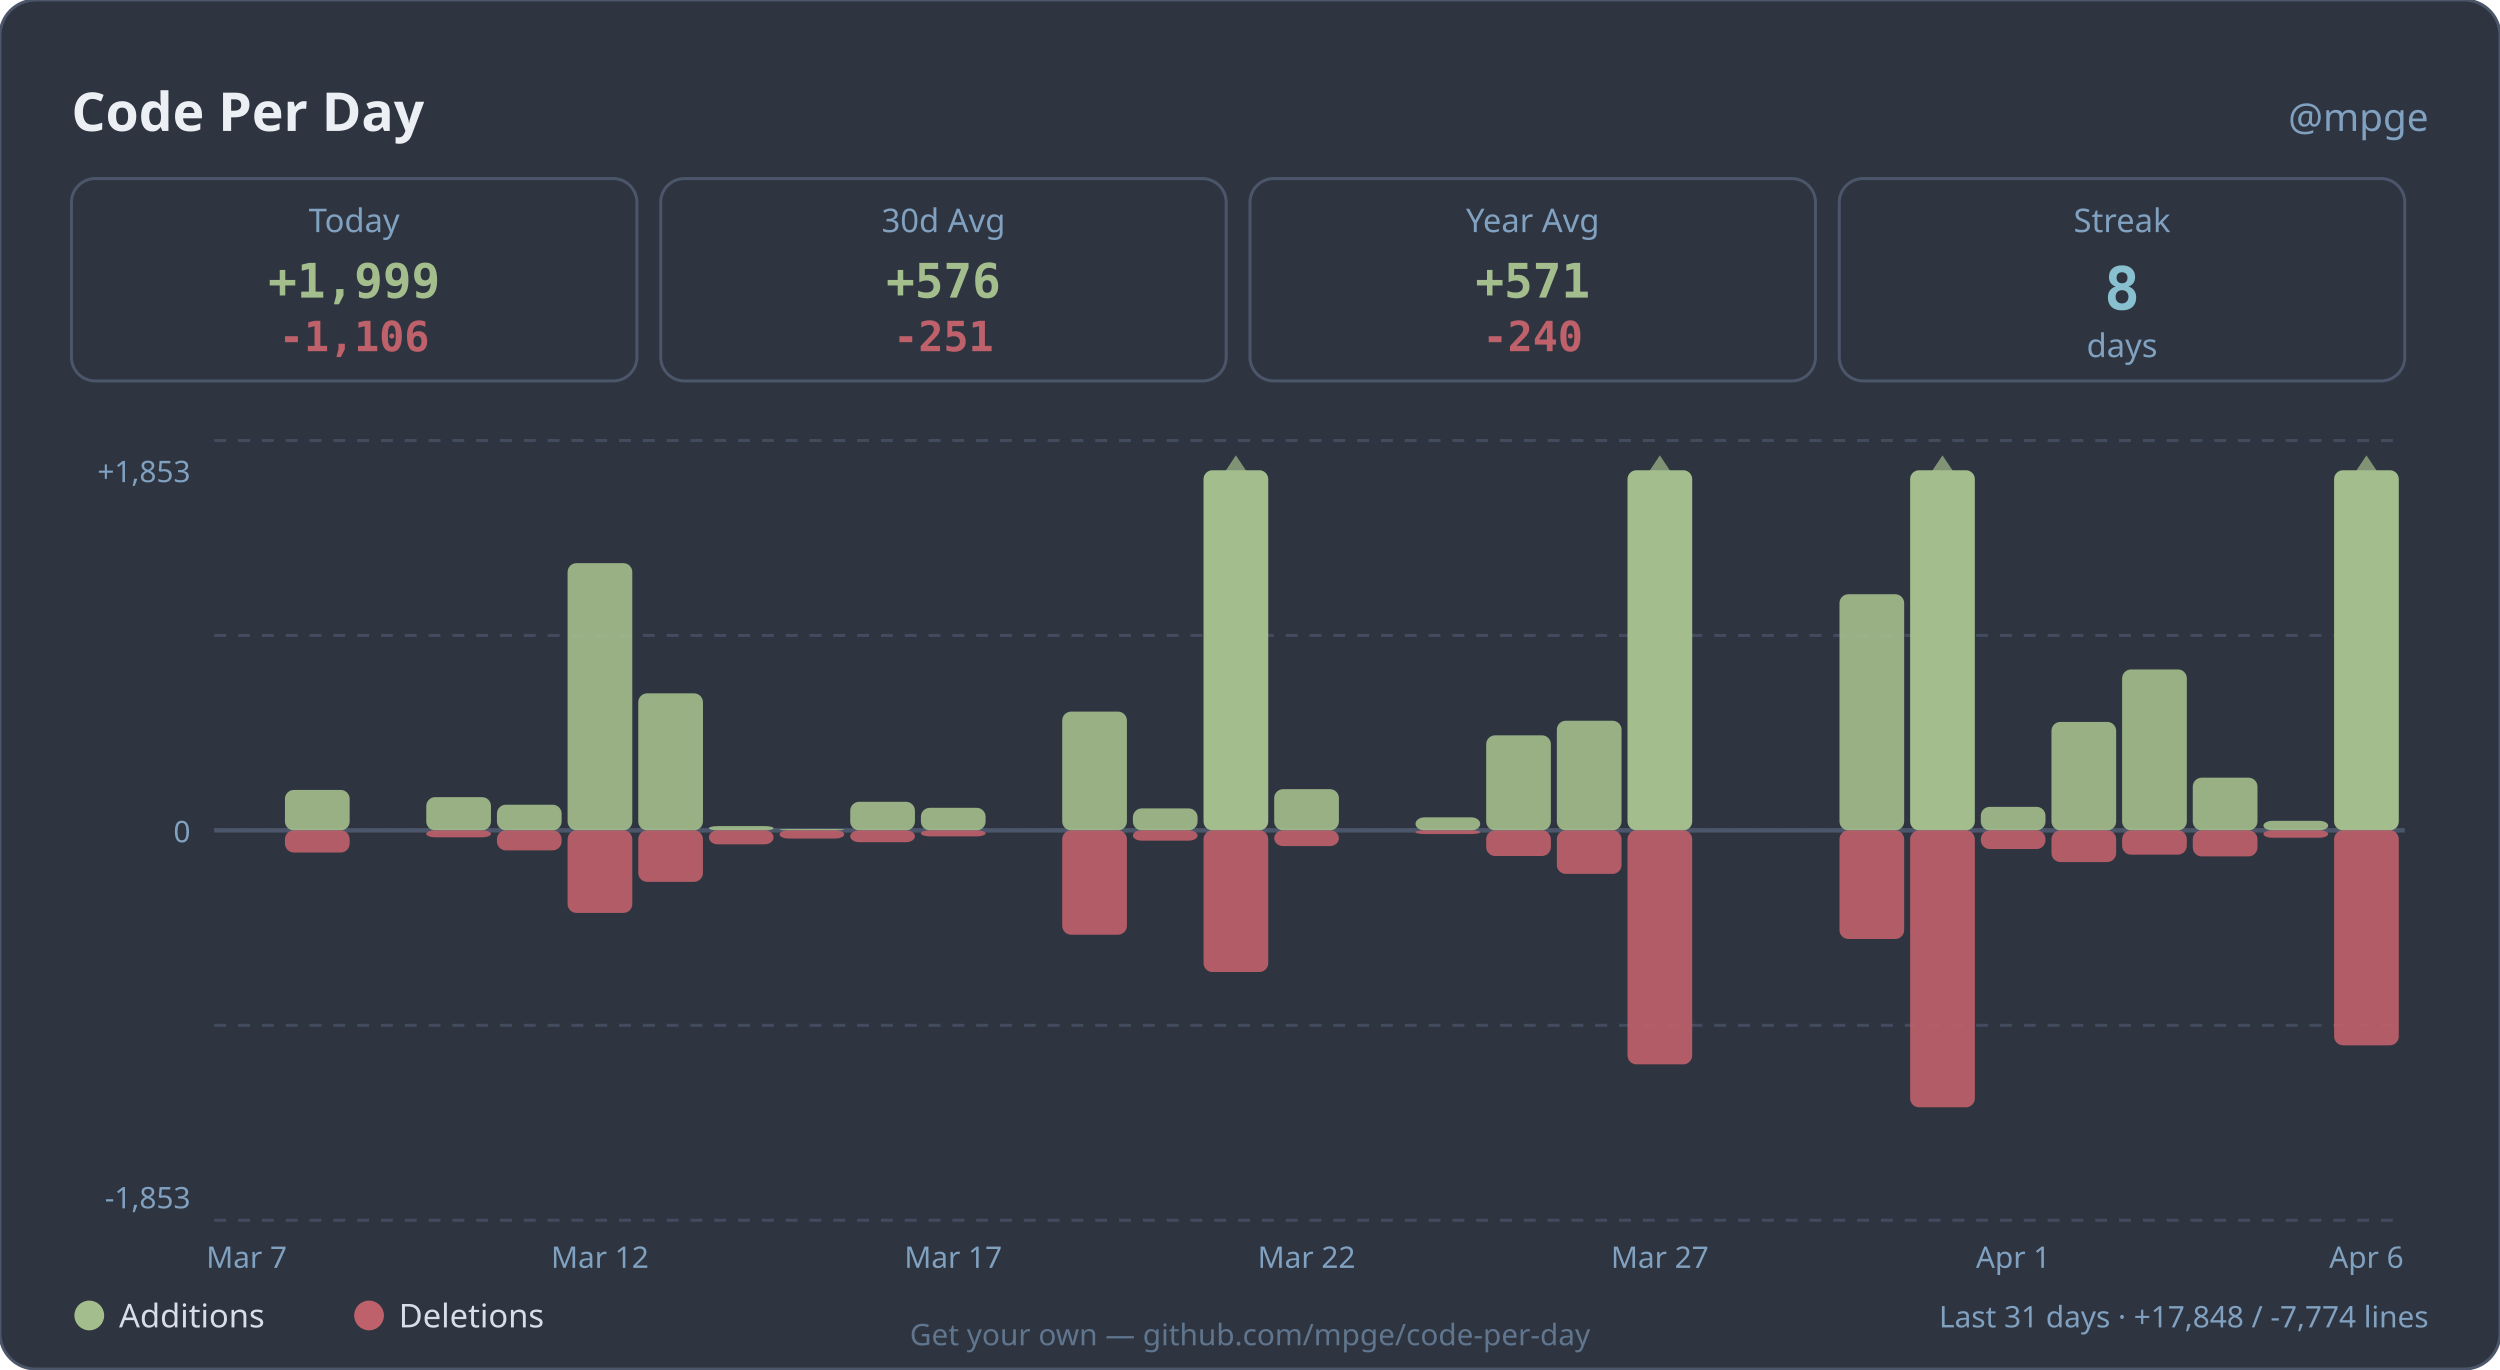
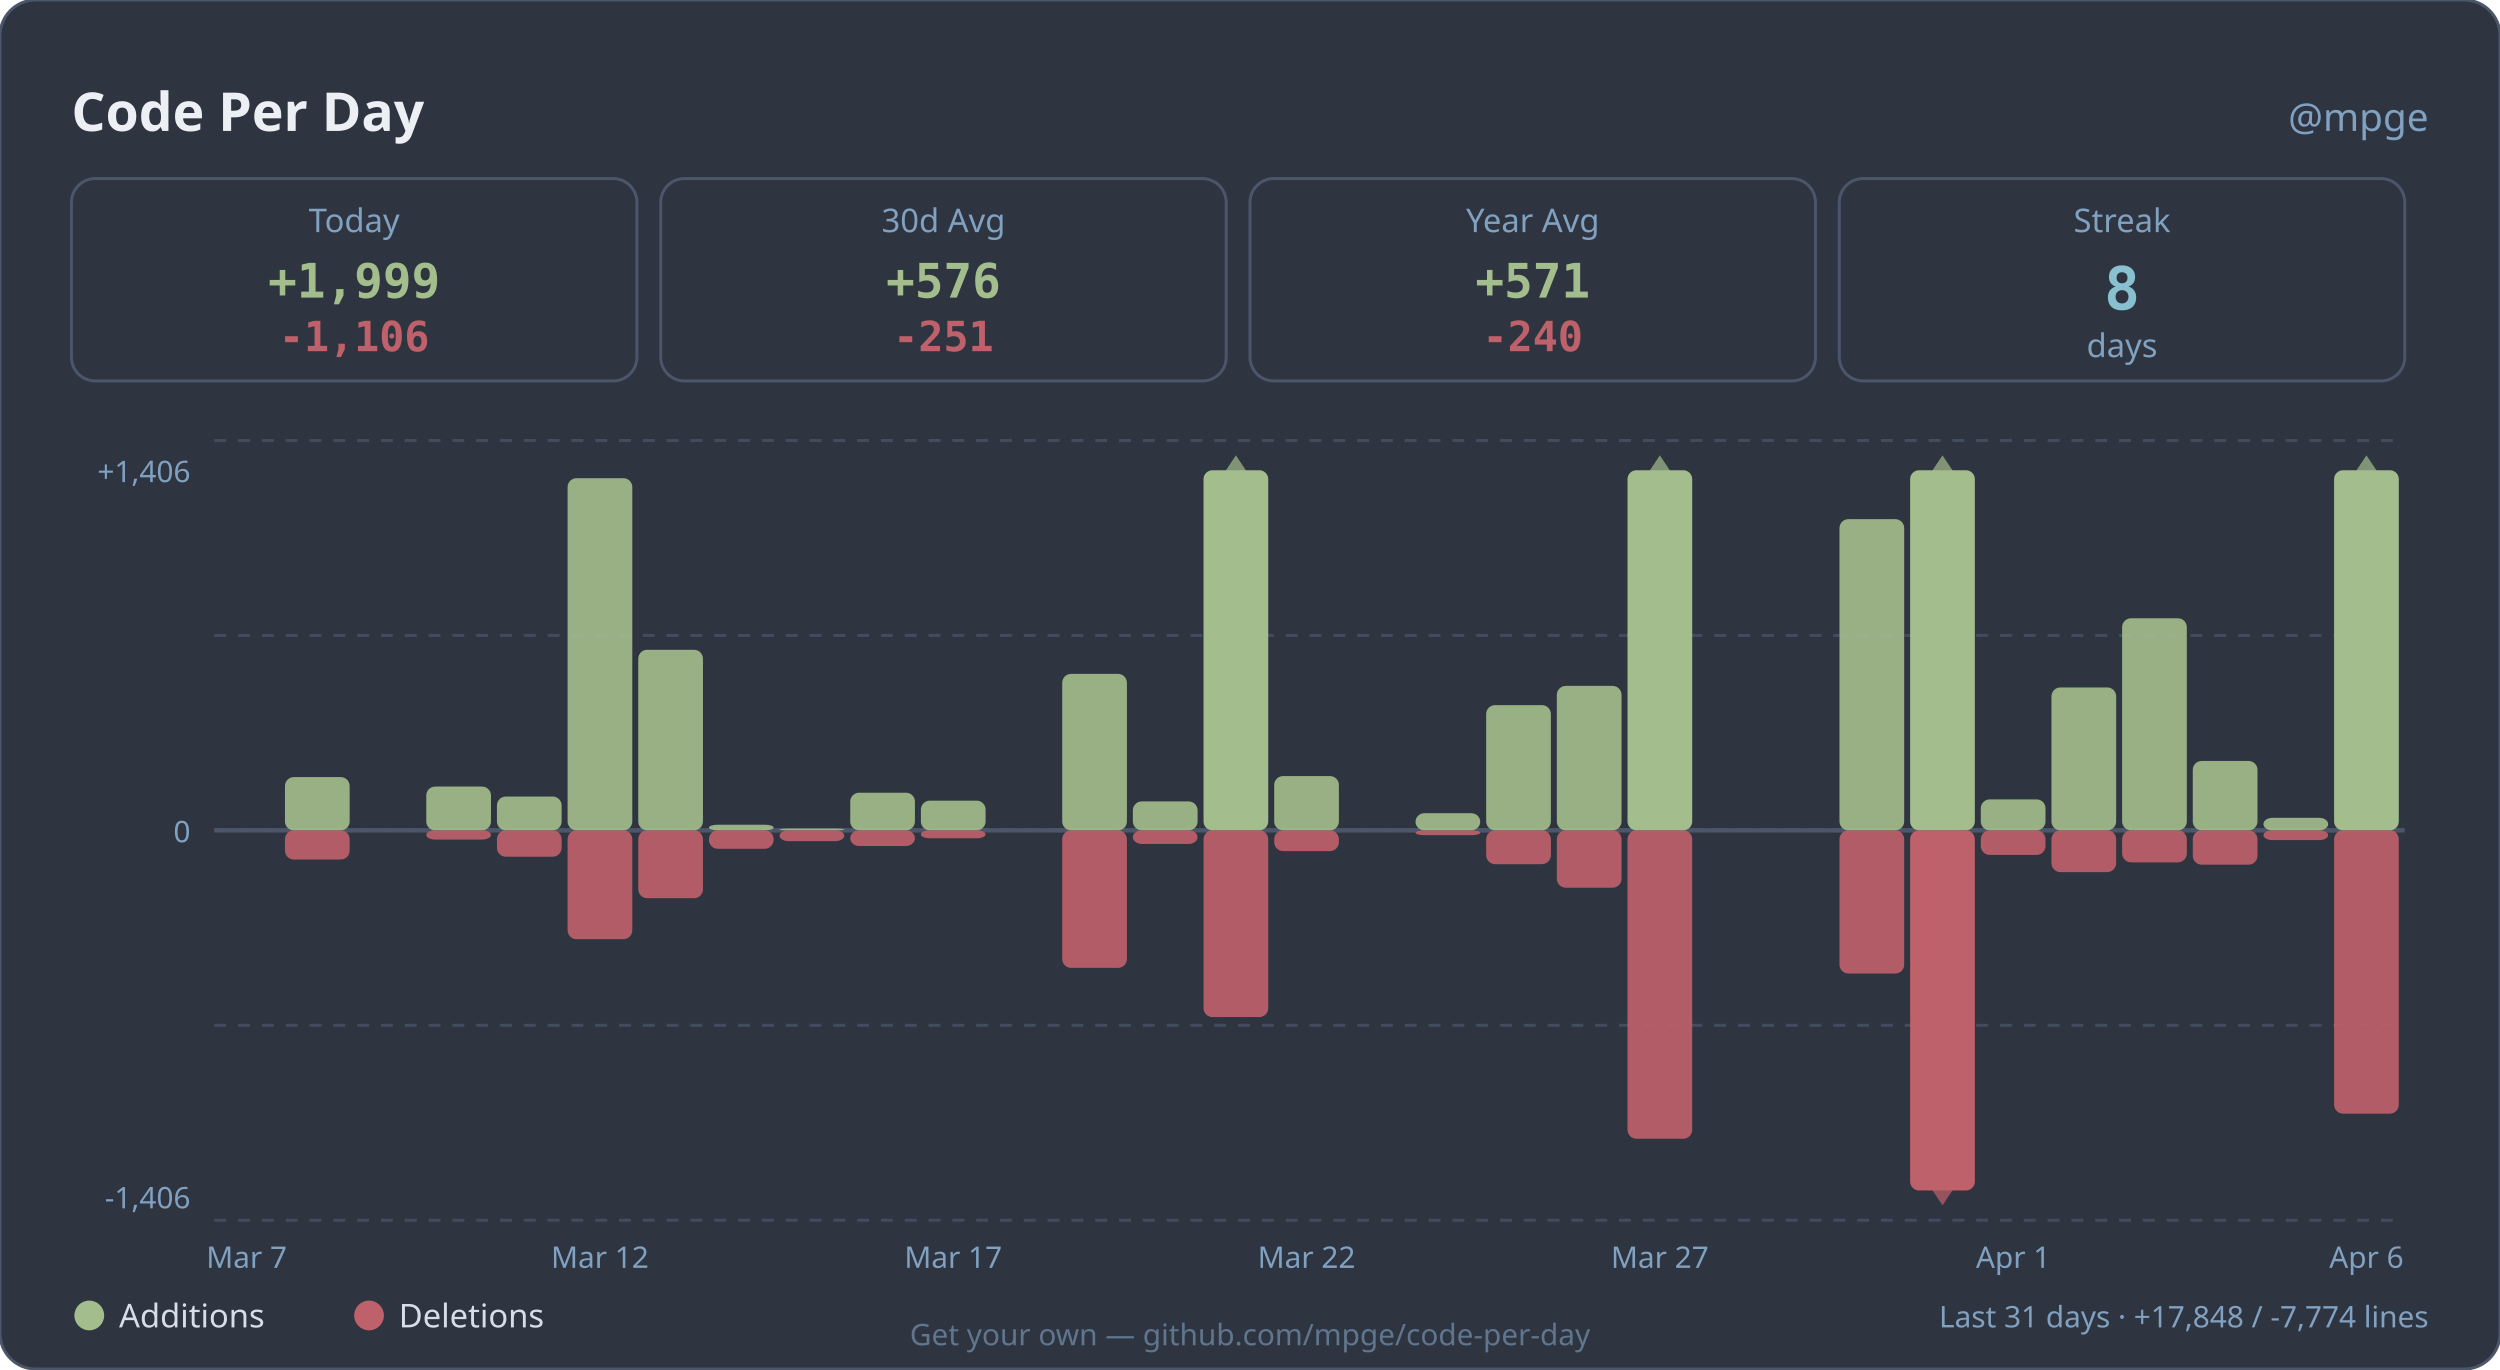
<svg xmlns="http://www.w3.org/2000/svg" width="840" height="460" viewBox="0 0 840 460">
  <style>
      @keyframes fadeInUp {
        from { opacity: 0; transform: translateY(12px); }
        to   { opacity: 1; transform: translateY(0); }
      }
      @keyframes growBar {
        from { transform: scaleY(0); }
        to   { transform: scaleY(1); }
      }
      .cpd-header  { animation: fadeInUp 0.5s ease both; }
      .cpd-stats   { animation: fadeInUp 0.5s ease 0.15s both; }
      .cpd-chart   { animation: fadeInUp 0.5s ease 0.3s both; }
      .cpd-legend  { animation: fadeInUp 0.5s ease 0.45s both; }
    </style>
  <rect width="840" height="460" rx="12" fill="#2e3440" stroke="#4c566a" stroke-width="1" />
  <g class="cpd-header">
    <a href="https://github.com/mpge/code-per-day" target="_blank">
      <text x="24" y="44" fill="#eceff4" font-size="18" font-family="'Segoe UI', sans-serif" font-weight="700">Code Per Day</text>
    </a>
    <text x="816" y="44" fill="#81a1c1" font-size="13" font-family="'Segoe UI', sans-serif" text-anchor="end" font-weight="500">@mpge</text>
  </g>
  <g class="cpd-stats">
    <rect x="24" y="60" width="190" height="68" rx="8" fill="#2e3440" stroke="#4c566a" stroke-width="1" />
    <text x="119" y="78" fill="#81a1c1" font-size="11" font-family="'Segoe UI', sans-serif" text-anchor="middle" font-weight="500">Today</text>
    <text x="119" y="100" fill="#a3be8c" font-size="16" font-family="'Segoe UI Mono', 'Cascadia Code', monospace" text-anchor="middle" font-weight="700">+1,999</text>
    <text x="119" y="118" fill="#bf616a" font-size="14" font-family="'Segoe UI Mono', 'Cascadia Code', monospace" text-anchor="middle" font-weight="600">-1,106</text>
    <rect x="222" y="60" width="190" height="68" rx="8" fill="#2e3440" stroke="#4c566a" stroke-width="1" />
    <text x="317" y="78" fill="#81a1c1" font-size="11" font-family="'Segoe UI', sans-serif" text-anchor="middle" font-weight="500">30d Avg</text>
    <text x="317" y="100" fill="#a3be8c" font-size="16" font-family="'Segoe UI Mono', 'Cascadia Code', monospace" text-anchor="middle" font-weight="700">+576</text>
    <text x="317" y="118" fill="#bf616a" font-size="14" font-family="'Segoe UI Mono', 'Cascadia Code', monospace" text-anchor="middle" font-weight="600">-251</text>
    <rect x="420" y="60" width="190" height="68" rx="8" fill="#2e3440" stroke="#4c566a" stroke-width="1" />
    <text x="515" y="78" fill="#81a1c1" font-size="11" font-family="'Segoe UI', sans-serif" text-anchor="middle" font-weight="500">Year Avg</text>
    <text x="515" y="100" fill="#a3be8c" font-size="16" font-family="'Segoe UI Mono', 'Cascadia Code', monospace" text-anchor="middle" font-weight="700">+571</text>
    <text x="515" y="118" fill="#bf616a" font-size="14" font-family="'Segoe UI Mono', 'Cascadia Code', monospace" text-anchor="middle" font-weight="600">-240</text>
    <rect x="618" y="60" width="190" height="68" rx="8" fill="#2e3440" stroke="#4c566a" stroke-width="1" />
    <text x="713" y="78" fill="#81a1c1" font-size="11" font-family="'Segoe UI', sans-serif" text-anchor="middle" font-weight="500">Streak</text>
    <text x="713" y="104" fill="#88c0d0" font-size="20" font-family="'Segoe UI Mono', 'Cascadia Code', monospace" text-anchor="middle" font-weight="700">8</text>
    <text x="713" y="120" fill="#81a1c1" font-size="11" font-family="'Segoe UI', sans-serif" text-anchor="middle">days</text>
  </g>
  <g class="cpd-chart">
    <line x1="72" y1="148" x2="808" y2="148" stroke="#434c5e" stroke-width="1" stroke-dasharray="4,4" />
    <line x1="72" y1="213.5" x2="808" y2="213.5" stroke="#434c5e" stroke-width="1" stroke-dasharray="4,4" />
    <line x1="72" y1="279" x2="808" y2="279" stroke="#434c5e" stroke-width="1" stroke-dasharray="4,4" />
    <line x1="72" y1="344.5" x2="808" y2="344.5" stroke="#434c5e" stroke-width="1" stroke-dasharray="4,4" />
    <line x1="72" y1="410" x2="808" y2="410" stroke="#434c5e" stroke-width="1" stroke-dasharray="4,4" />
    <line x1="72" y1="279" x2="808" y2="279" stroke="#4c566a" stroke-width="1.5" />
-     <text x="64" y="162" fill="#81a1c1" font-size="10" font-family="'Segoe UI', sans-serif" text-anchor="end">+1,853</text>
-     <text x="64" y="406" fill="#81a1c1" font-size="10" font-family="'Segoe UI', sans-serif" text-anchor="end">-1,853</text>
+     <text x="64" y="162" fill="#81a1c1" font-size="10" font-family="'Segoe UI', sans-serif" text-anchor="end">+1,406</text>
+     <text x="64" y="406" fill="#81a1c1" font-size="10" font-family="'Segoe UI', sans-serif" text-anchor="end">-1,406</text>
    <text x="64" y="283" fill="#81a1c1" font-size="10" font-family="'Segoe UI', sans-serif" text-anchor="end">0</text>
-     <rect x="95.742" y="265.418" width="21.742" height="13.582" fill="#a3be8c" rx="3" opacity="0.9" />
-     <rect x="95.742" y="279" width="21.742" height="7.444" fill="#bf616a" rx="3" opacity="0.9" />
-     <rect x="143.226" y="267.834" width="21.742" height="11.166" fill="#a3be8c" rx="3" opacity="0.9" />
-     <rect x="143.226" y="279" width="21.742" height="2.351" fill="#bf616a" rx="3" opacity="0.9" />
-     <rect x="166.968" y="270.38" width="21.742" height="8.62" fill="#a3be8c" rx="3" opacity="0.9" />
-     <rect x="166.968" y="279" width="21.742" height="6.726" fill="#bf616a" rx="3" opacity="0.9" />
-     <rect x="190.71" y="189.213" width="21.742" height="89.787" fill="#a3be8c" rx="3" opacity="0.9" />
-     <rect x="190.71" y="279" width="21.742" height="27.752" fill="#bf616a" rx="3" opacity="0.9" />
-     <rect x="214.452" y="232.964" width="21.742" height="46.036" fill="#a3be8c" rx="3" opacity="0.9" />
-     <rect x="214.452" y="279" width="21.742" height="17.304" fill="#bf616a" rx="3" opacity="0.9" />
-     <rect x="238.194" y="277.563" width="21.742" height="1.437" fill="#a3be8c" rx="3" opacity="0.9" />
-     <rect x="238.194" y="279" width="21.742" height="4.702" fill="#bf616a" rx="3" opacity="0.9" />
-     <rect x="261.935" y="278.543" width="21.742" height="0.457" fill="#a3be8c" rx="3" opacity="0.9" />
-     <rect x="261.935" y="279" width="21.742" height="2.743" fill="#bf616a" rx="3" opacity="0.9" />
-     <rect x="285.677" y="269.401" width="21.742" height="9.599" fill="#a3be8c" rx="3" opacity="0.9" />
-     <rect x="285.677" y="279" width="21.742" height="3.983" fill="#bf616a" rx="3" opacity="0.9" />
-     <rect x="309.419" y="271.425" width="21.742" height="7.575" fill="#a3be8c" rx="3" opacity="0.9" />
-     <rect x="309.419" y="279" width="21.742" height="2.024" fill="#bf616a" rx="3" opacity="0.9" />
-     <rect x="356.903" y="239.102" width="21.742" height="39.898" fill="#a3be8c" rx="3" opacity="0.9" />
-     <rect x="356.903" y="279" width="21.742" height="35.066" fill="#bf616a" rx="3" opacity="0.9" />
-     <rect x="380.645" y="271.621" width="21.742" height="7.379" fill="#a3be8c" rx="3" opacity="0.9" />
-     <rect x="380.645" y="279" width="21.742" height="3.461" fill="#bf616a" rx="3" opacity="0.9" />
+     <rect x="95.742" y="261.1" width="21.742" height="17.9" fill="#a3be8c" rx="3" opacity="0.9" />
+     <rect x="95.742" y="279" width="21.742" height="9.811" fill="#bf616a" rx="3" opacity="0.9" />
+     <rect x="143.226" y="264.284" width="21.742" height="14.716" fill="#a3be8c" rx="3" opacity="0.9" />
+     <rect x="143.226" y="279" width="21.742" height="3.098" fill="#bf616a" rx="3" opacity="0.9" />
+     <rect x="166.968" y="267.64" width="21.742" height="11.36" fill="#a3be8c" rx="3" opacity="0.9" />
+     <rect x="166.968" y="279" width="21.742" height="8.864" fill="#bf616a" rx="3" opacity="0.9" />
+     <rect x="190.71" y="160.668" width="21.742" height="118.332" fill="#a3be8c" rx="3" opacity="0.9" />
+     <rect x="190.71" y="279" width="21.742" height="36.575" fill="#bf616a" rx="3" opacity="0.9" />
+     <rect x="214.452" y="218.328" width="21.742" height="60.672" fill="#a3be8c" rx="3" opacity="0.9" />
+     <rect x="214.452" y="279" width="21.742" height="22.806" fill="#bf616a" rx="3" opacity="0.9" />
+     <rect x="238.194" y="277.107" width="21.742" height="1.893" fill="#a3be8c" rx="3" opacity="0.9" />
+     <rect x="238.194" y="279" width="21.742" height="6.196" fill="#bf616a" rx="3" opacity="0.9" />
+     <rect x="261.935" y="278.398" width="21.742" height="0.602" fill="#a3be8c" rx="3" opacity="0.9" />
+     <rect x="261.935" y="279" width="21.742" height="3.615" fill="#bf616a" rx="3" opacity="0.9" />
+     <rect x="285.677" y="266.349" width="21.742" height="12.651" fill="#a3be8c" rx="3" opacity="0.9" />
+     <rect x="285.677" y="279" width="21.742" height="5.25" fill="#bf616a" rx="3" opacity="0.9" />
+     <rect x="309.419" y="269.017" width="21.742" height="9.983" fill="#a3be8c" rx="3" opacity="0.9" />
+     <rect x="309.419" y="279" width="21.742" height="2.668" fill="#bf616a" rx="3" opacity="0.9" />
+     <rect x="356.903" y="226.417" width="21.742" height="52.583" fill="#a3be8c" rx="3" opacity="0.9" />
+     <rect x="356.903" y="279" width="21.742" height="46.214" fill="#bf616a" rx="3" opacity="0.9" />
+     <rect x="380.645" y="269.275" width="21.742" height="9.725" fill="#a3be8c" rx="3" opacity="0.9" />
+     <rect x="380.645" y="279" width="21.742" height="4.561" fill="#bf616a" rx="3" opacity="0.9" />
    <rect x="404.387" y="158" width="21.742" height="121" fill="#a3be8c" rx="3" opacity="1" />
    <polygon points="411.258,159 419.258,159 415.258,153" fill="#a3be8c" opacity="0.7" />
-     <rect x="404.387" y="279" width="21.742" height="47.603" fill="#bf616a" rx="3" opacity="0.9" />
-     <rect x="428.129" y="265.157" width="21.742" height="13.843" fill="#a3be8c" rx="3" opacity="0.9" />
-     <rect x="428.129" y="279" width="21.742" height="5.289" fill="#bf616a" rx="3" opacity="0.9" />
-     <rect x="475.613" y="274.625" width="21.742" height="4.375" fill="#a3be8c" rx="3" opacity="0.9" />
-     <rect x="475.613" y="279" width="21.742" height="1.241" fill="#bf616a" rx="3" opacity="0.9" />
-     <rect x="499.355" y="247.069" width="21.742" height="31.931" fill="#a3be8c" rx="3" opacity="0.9" />
-     <rect x="499.355" y="279" width="21.742" height="8.62" fill="#bf616a" rx="3" opacity="0.9" />
-     <rect x="523.097" y="242.171" width="21.742" height="36.829" fill="#a3be8c" rx="3" opacity="0.9" />
-     <rect x="523.097" y="279" width="21.742" height="14.627" fill="#bf616a" rx="3" opacity="0.9" />
+     <rect x="404.387" y="279" width="21.742" height="62.738" fill="#bf616a" rx="3" opacity="0.9" />
+     <rect x="428.129" y="260.755" width="21.742" height="18.245" fill="#a3be8c" rx="3" opacity="0.9" />
+     <rect x="428.129" y="279" width="21.742" height="6.971" fill="#bf616a" rx="3" opacity="0.9" />
+     <rect x="475.613" y="273.234" width="21.742" height="5.766" fill="#a3be8c" rx="3" opacity="0.9" />
+     <rect x="475.613" y="279" width="21.742" height="1.635" fill="#bf616a" rx="3" opacity="0.9" />
+     <rect x="499.355" y="236.917" width="21.742" height="42.083" fill="#a3be8c" rx="3" opacity="0.9" />
+     <rect x="499.355" y="279" width="21.742" height="11.36" fill="#bf616a" rx="3" opacity="0.9" />
+     <rect x="523.097" y="230.462" width="21.742" height="48.538" fill="#a3be8c" rx="3" opacity="0.9" />
+     <rect x="523.097" y="279" width="21.742" height="19.277" fill="#bf616a" rx="3" opacity="0.9" />
    <rect x="546.839" y="158" width="21.742" height="121" fill="#a3be8c" rx="3" opacity="1" />
    <polygon points="553.71,159 561.71,159 557.71,153" fill="#a3be8c" opacity="0.7" />
-     <rect x="546.839" y="279" width="21.742" height="78.621" fill="#bf616a" rx="3" opacity="0.9" />
-     <rect x="618.065" y="199.661" width="21.742" height="79.339" fill="#a3be8c" rx="3" opacity="0.9" />
-     <rect x="618.065" y="279" width="21.742" height="36.502" fill="#bf616a" rx="3" opacity="0.9" />
+     <rect x="546.839" y="279" width="21.742" height="103.616" fill="#bf616a" rx="3" opacity="0.9" />
+     <rect x="618.065" y="174.437" width="21.742" height="104.563" fill="#a3be8c" rx="3" opacity="0.9" />
+     <rect x="618.065" y="279" width="21.742" height="48.107" fill="#bf616a" rx="3" opacity="0.9" />
    <rect x="641.806" y="158" width="21.742" height="121" fill="#a3be8c" rx="3" opacity="1" />
    <polygon points="648.677,159 656.677,159 652.677,153" fill="#a3be8c" opacity="0.7" />
-     <rect x="641.806" y="279" width="21.742" height="93.052" fill="#bf616a" rx="3" opacity="0.9" />
-     <rect x="665.548" y="271.099" width="21.742" height="7.901" fill="#a3be8c" rx="3" opacity="0.9" />
-     <rect x="665.548" y="279" width="21.742" height="6.269" fill="#bf616a" rx="3" opacity="0.9" />
-     <rect x="689.29" y="242.563" width="21.742" height="36.437" fill="#a3be8c" rx="3" opacity="0.9" />
-     <rect x="689.29" y="279" width="21.742" height="10.644" fill="#bf616a" rx="3" opacity="0.9" />
-     <rect x="713.032" y="224.932" width="21.742" height="54.068" fill="#a3be8c" rx="3" opacity="0.9" />
-     <rect x="713.032" y="279" width="21.742" height="8.162" fill="#bf616a" rx="3" opacity="0.9" />
-     <rect x="736.774" y="261.304" width="21.742" height="17.696" fill="#a3be8c" rx="3" opacity="0.9" />
-     <rect x="736.774" y="279" width="21.742" height="8.75" fill="#bf616a" rx="3" opacity="0.9" />
-     <rect x="760.516" y="275.8" width="21.742" height="3.2" fill="#a3be8c" rx="3" opacity="0.9" />
-     <rect x="760.516" y="279" width="21.742" height="2.481" fill="#bf616a" rx="3" opacity="0.9" />
+     <rect x="641.806" y="279" width="21.742" height="121" fill="#bf616a" rx="3" opacity="1" />
+     <polygon points="648.677,399 656.677,399 652.677,405" fill="#bf616a" opacity="0.7" />
+     <rect x="665.548" y="268.587" width="21.742" height="10.413" fill="#a3be8c" rx="3" opacity="0.9" />
+     <rect x="665.548" y="279" width="21.742" height="8.262" fill="#bf616a" rx="3" opacity="0.9" />
+     <rect x="689.29" y="230.979" width="21.742" height="48.021" fill="#a3be8c" rx="3" opacity="0.9" />
+     <rect x="689.29" y="279" width="21.742" height="14.028" fill="#bf616a" rx="3" opacity="0.9" />
+     <rect x="713.032" y="207.743" width="21.742" height="71.257" fill="#a3be8c" rx="3" opacity="0.9" />
+     <rect x="713.032" y="279" width="21.742" height="10.757" fill="#bf616a" rx="3" opacity="0.9" />
+     <rect x="736.774" y="255.678" width="21.742" height="23.322" fill="#a3be8c" rx="3" opacity="0.9" />
+     <rect x="736.774" y="279" width="21.742" height="11.532" fill="#bf616a" rx="3" opacity="0.9" />
+     <rect x="760.516" y="274.783" width="21.742" height="4.217" fill="#a3be8c" rx="3" opacity="0.9" />
+     <rect x="760.516" y="279" width="21.742" height="3.27" fill="#bf616a" rx="3" opacity="0.9" />
    <rect x="784.258" y="158" width="21.742" height="121" fill="#a3be8c" rx="3" opacity="1" />
    <polygon points="791.129,159 799.129,159 795.129,153" fill="#a3be8c" opacity="0.7" />
-     <rect x="784.258" y="279" width="21.742" height="72.221" fill="#bf616a" rx="3" opacity="0.9" />
+     <rect x="784.258" y="279" width="21.742" height="95.182" fill="#bf616a" rx="3" opacity="0.9" />
    <text x="82.871" y="426" fill="#81a1c1" font-size="10" font-family="'Segoe UI', sans-serif" text-anchor="middle">Mar 7</text>
    <text x="201.581" y="426" fill="#81a1c1" font-size="10" font-family="'Segoe UI', sans-serif" text-anchor="middle">Mar 12</text>
    <text x="320.29" y="426" fill="#81a1c1" font-size="10" font-family="'Segoe UI', sans-serif" text-anchor="middle">Mar 17</text>
    <text x="439" y="426" fill="#81a1c1" font-size="10" font-family="'Segoe UI', sans-serif" text-anchor="middle">Mar 22</text>
    <text x="557.71" y="426" fill="#81a1c1" font-size="10" font-family="'Segoe UI', sans-serif" text-anchor="middle">Mar 27</text>
    <text x="676.419" y="426" fill="#81a1c1" font-size="10" font-family="'Segoe UI', sans-serif" text-anchor="middle">Apr 1</text>
    <text x="795.129" y="426" fill="#81a1c1" font-size="10" font-family="'Segoe UI', sans-serif" text-anchor="middle">Apr 6</text>
  </g>
  <g class="cpd-legend">
    <circle cx="30" cy="442" r="5" fill="#a3be8c" />
    <text x="40" y="446" fill="#d8dee9" font-size="11" font-family="'Segoe UI', sans-serif">Additions</text>
    <circle cx="124" cy="442" r="5" fill="#bf616a" />
    <text x="134" y="446" fill="#d8dee9" font-size="11" font-family="'Segoe UI', sans-serif">Deletions</text>
    <text x="816" y="446" fill="#81a1c1" font-size="10" font-family="'Segoe UI', sans-serif" text-anchor="end">Last 31 days · +17,848 / -7,774 lines</text>
  </g>
  <a href="https://github.com/mpge/code-per-day" target="_blank">
    <text x="420" y="452" fill="#81a1c1" font-size="10" font-family="'Segoe UI', sans-serif" text-anchor="middle" opacity="0.6">Get your own — github.com/mpge/code-per-day</text>
  </a>
</svg>
